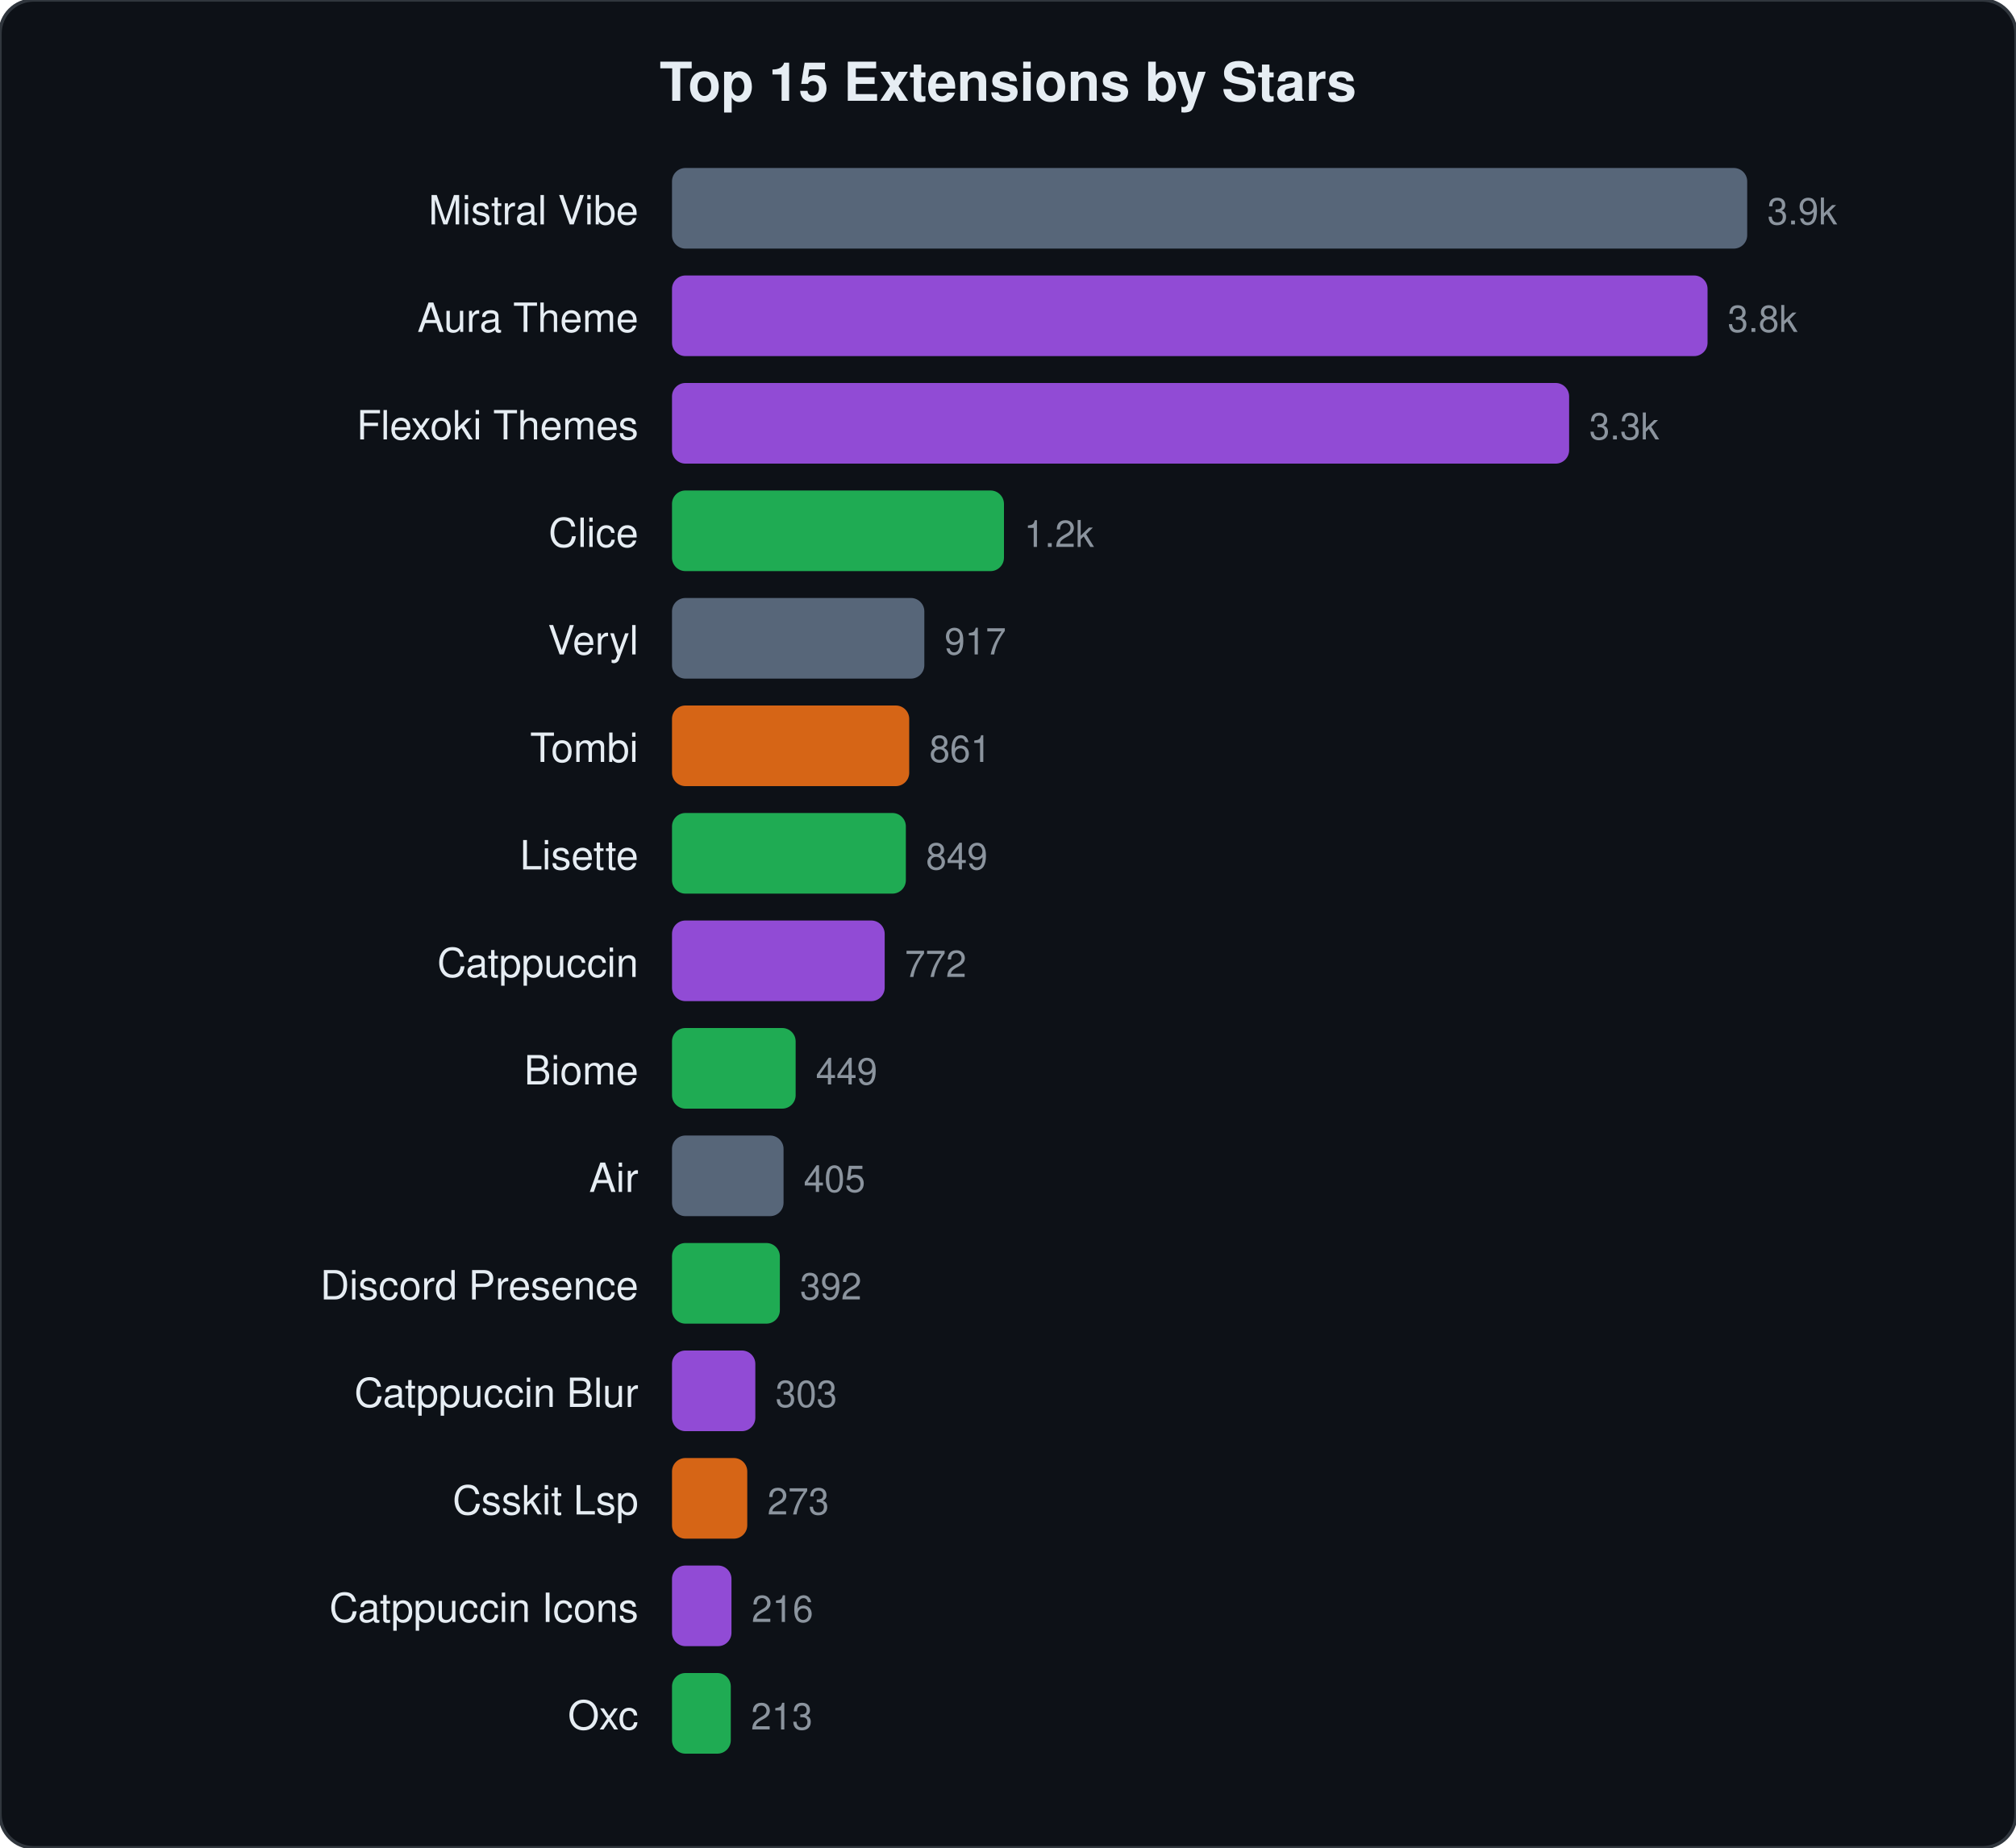
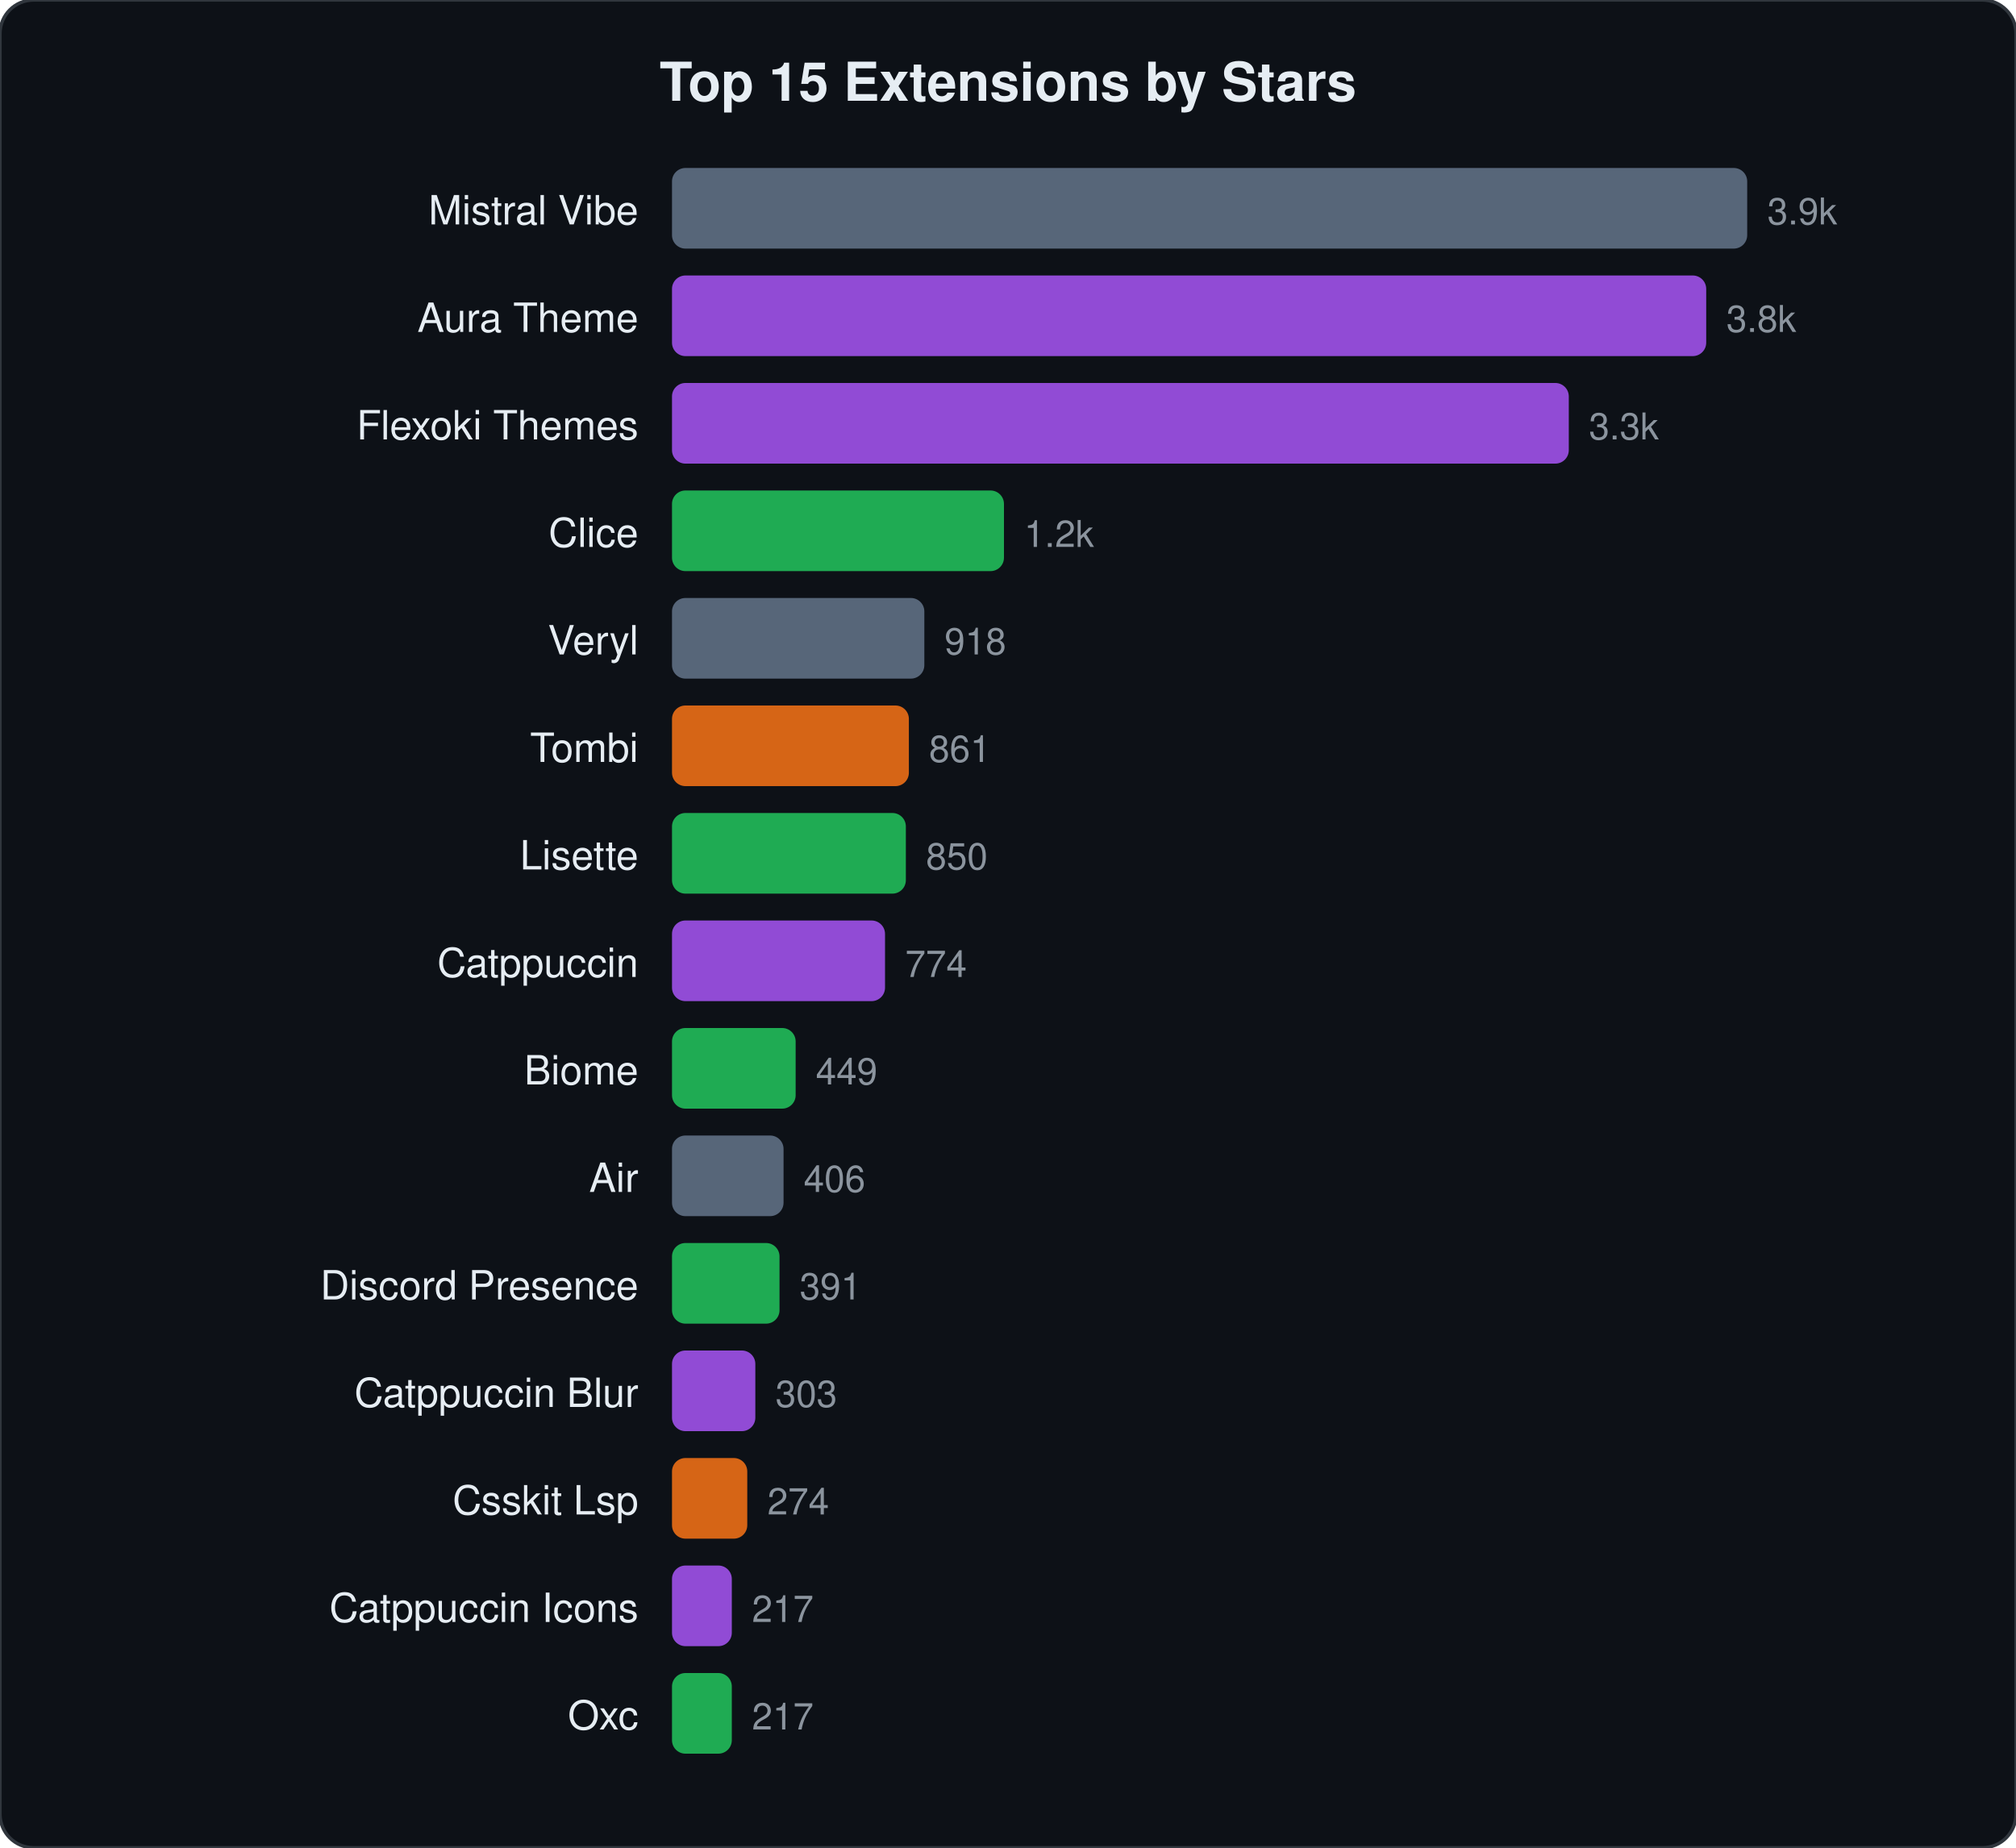
<svg xmlns="http://www.w3.org/2000/svg" viewBox="0 0 600 550" width="600" height="550">
  <style>text{font-family:-apple-system,BlinkMacSystemFont,"Segoe UI",Helvetica,Arial,sans-serif;fill:#e6edf3}.name{font-size:12px}.stars{font-size:11px;fill:#8b949e}.title{font-size:16px;font-weight:600}</style>
  <rect width="600" height="550" rx="10" fill="#0d1117" stroke="#30363d" stroke-width="1" />
  <text x="300" y="30" text-anchor="middle" class="title">Top 15 Extensions by Stars</text>
  <text x="190" y="66.8" text-anchor="end" class="name">Mistral Vibe</text>
  <rect x="200" y="50.0" width="320.0" height="24" rx="4" fill="#64748b" opacity="0.85" />
  <text x="526.0" y="66.8" class="stars">3.9k</text>
  <text x="190" y="98.8" text-anchor="end" class="name">Aura Theme</text>
-   <rect x="200" y="82.0" width="308.2" height="24" rx="4" fill="#a855f7" opacity="0.85" />
-   <text x="514.2" y="98.8" class="stars">3.8k</text>
+   <rect x="200" y="82.0" width="307.8" height="24" rx="4" fill="#a855f7" opacity="0.85" />
+   <text x="513.8" y="98.8" class="stars">3.8k</text>
  <text x="190" y="130.8" text-anchor="end" class="name">Flexoki Themes</text>
-   <rect x="200" y="114.0" width="267.0" height="24" rx="4" fill="#a855f7" opacity="0.85" />
-   <text x="473.0" y="130.8" class="stars">3.3k</text>
+   <rect x="200" y="114.0" width="266.9" height="24" rx="4" fill="#a855f7" opacity="0.85" />
+   <text x="472.9" y="130.8" class="stars">3.3k</text>
  <text x="190" y="162.8" text-anchor="end" class="name">Clice</text>
  <rect x="200" y="146.0" width="98.8" height="24" rx="4" fill="#22c55e" opacity="0.85" />
  <text x="304.8" y="162.8" class="stars">1.2k</text>
  <text x="190" y="194.8" text-anchor="end" class="name">Veryl</text>
  <rect x="200" y="178.0" width="75.1" height="24" rx="4" fill="#64748b" opacity="0.85" />
-   <text x="281.1" y="194.8" class="stars">917</text>
+   <text x="281.1" y="194.8" class="stars">918</text>
  <text x="190" y="226.8" text-anchor="end" class="name">Tombi</text>
-   <rect x="200" y="210.0" width="70.6" height="24" rx="4" fill="#f97316" opacity="0.85" />
-   <text x="276.6" y="226.8" class="stars">861</text>
+   <rect x="200" y="210.0" width="70.5" height="24" rx="4" fill="#f97316" opacity="0.85" />
+   <text x="276.5" y="226.8" class="stars">861</text>
  <text x="190" y="258.8" text-anchor="end" class="name">Lisette</text>
  <rect x="200" y="242.0" width="69.6" height="24" rx="4" fill="#22c55e" opacity="0.85" />
-   <text x="275.6" y="258.8" class="stars">849</text>
+   <text x="275.6" y="258.8" class="stars">850</text>
  <text x="190" y="290.8" text-anchor="end" class="name">Catppuccin</text>
-   <rect x="200" y="274.0" width="63.3" height="24" rx="4" fill="#a855f7" opacity="0.85" />
-   <text x="269.3" y="290.8" class="stars">772</text>
+   <rect x="200" y="274.0" width="63.4" height="24" rx="4" fill="#a855f7" opacity="0.85" />
+   <text x="269.4" y="290.8" class="stars">774</text>
  <text x="190" y="322.8" text-anchor="end" class="name">Biome</text>
  <rect x="200" y="306.0" width="36.8" height="24" rx="4" fill="#22c55e" opacity="0.85" />
  <text x="242.8" y="322.8" class="stars">449</text>
  <text x="190" y="354.8" text-anchor="end" class="name">Air</text>
  <rect x="200" y="338.0" width="33.2" height="24" rx="4" fill="#64748b" opacity="0.85" />
-   <text x="239.2" y="354.8" class="stars">405</text>
+   <text x="239.2" y="354.8" class="stars">406</text>
  <text x="190" y="386.8" text-anchor="end" class="name">Discord Presence</text>
-   <rect x="200" y="370.0" width="32.1" height="24" rx="4" fill="#22c55e" opacity="0.85" />
-   <text x="238.1" y="386.8" class="stars">392</text>
+   <rect x="200" y="370.0" width="32.0" height="24" rx="4" fill="#22c55e" opacity="0.85" />
+   <text x="238.0" y="386.8" class="stars">391</text>
  <text x="190" y="418.8" text-anchor="end" class="name">Catppuccin Blur</text>
  <rect x="200" y="402.0" width="24.8" height="24" rx="4" fill="#a855f7" opacity="0.85" />
  <text x="230.8" y="418.8" class="stars">303</text>
  <text x="190" y="450.8" text-anchor="end" class="name">Csskit Lsp</text>
  <rect x="200" y="434.0" width="22.4" height="24" rx="4" fill="#f97316" opacity="0.85" />
-   <text x="228.4" y="450.8" class="stars">273</text>
+   <text x="228.4" y="450.8" class="stars">274</text>
  <text x="190" y="482.8" text-anchor="end" class="name">Catppuccin Icons</text>
-   <rect x="200" y="466.0" width="17.7" height="24" rx="4" fill="#a855f7" opacity="0.85" />
-   <text x="223.7" y="482.8" class="stars">216</text>
+   <rect x="200" y="466.0" width="17.8" height="24" rx="4" fill="#a855f7" opacity="0.85" />
+   <text x="223.8" y="482.8" class="stars">217</text>
  <text x="190" y="514.8" text-anchor="end" class="name">Oxc</text>
-   <rect x="200" y="498.0" width="17.5" height="24" rx="4" fill="#22c55e" opacity="0.85" />
-   <text x="223.5" y="514.8" class="stars">213</text>
+   <rect x="200" y="498.0" width="17.8" height="24" rx="4" fill="#22c55e" opacity="0.85" />
+   <text x="223.8" y="514.8" class="stars">217</text>
</svg>
